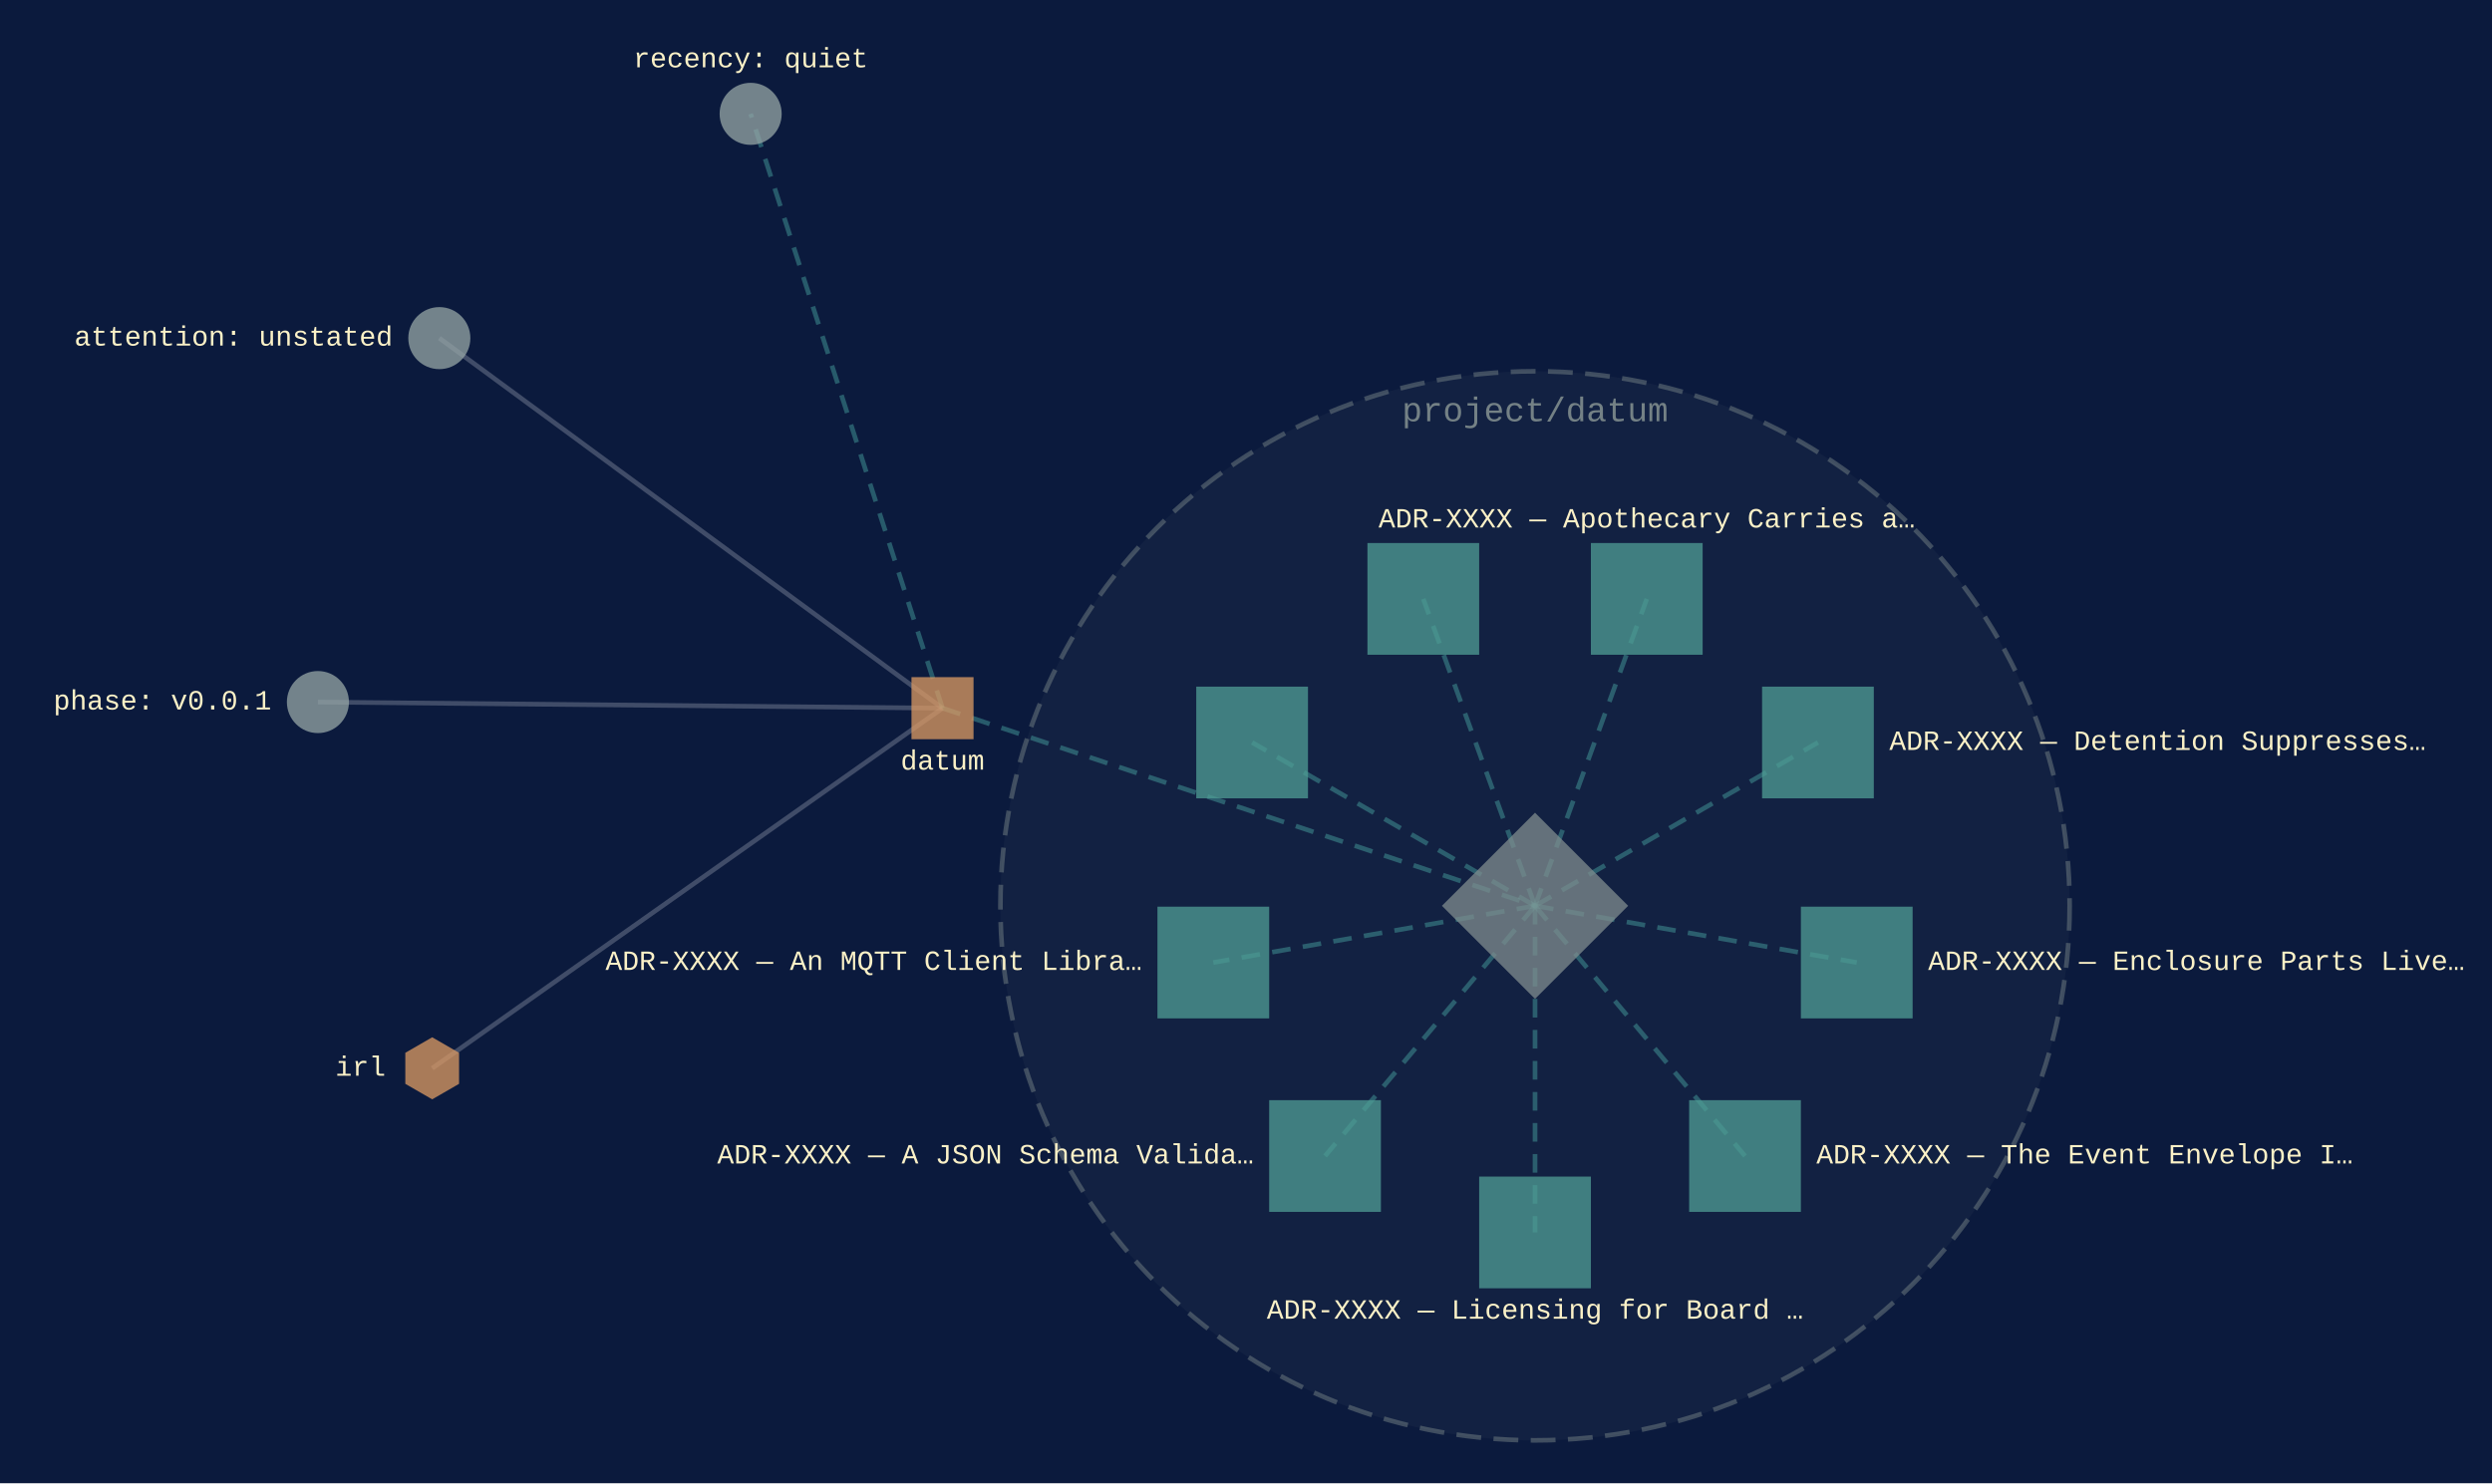
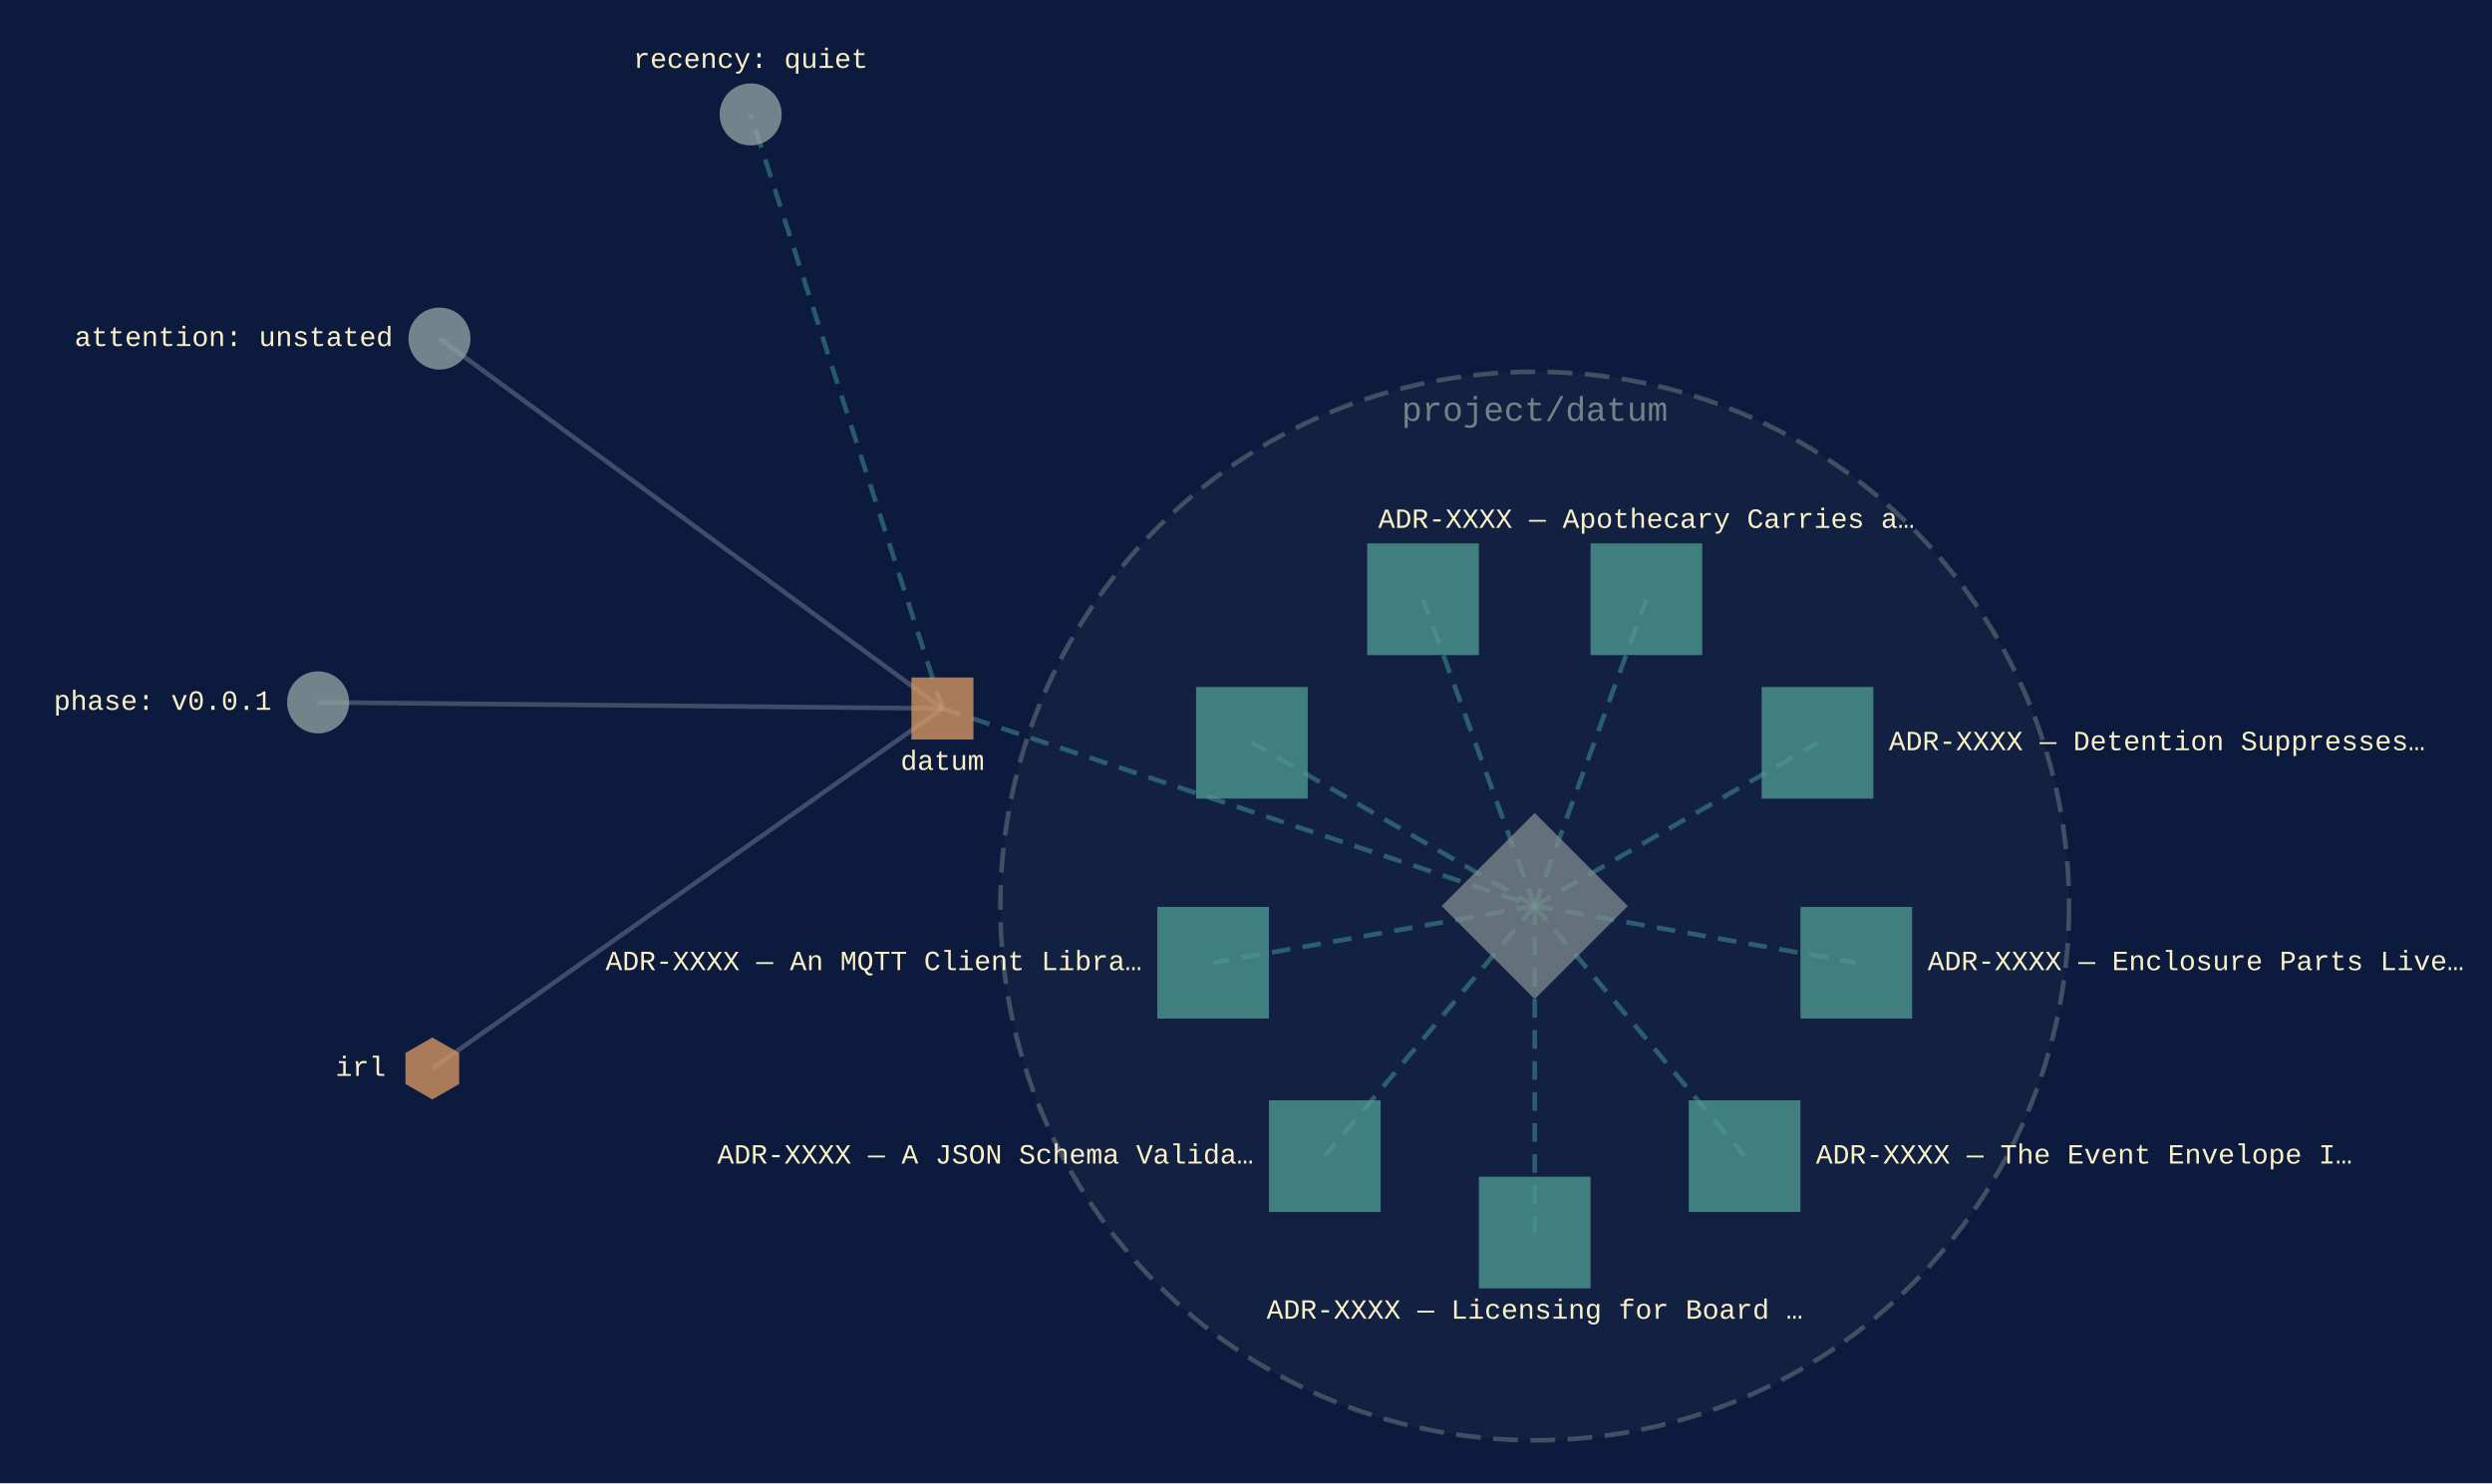
<svg xmlns="http://www.w3.org/2000/svg" width="1396" height="831" viewBox="0 0 1396 831" data-drawn="true" style="fill:rgb(0, 0, 0);fill-opacity:1;stroke:none;stroke-width:1px;stroke-opacity:1;stroke-dasharray:none;font-family:Consolas, Monaco, &quot;Courier New&quot;, monospace;font-size:16px;font-weight:400;text-anchor:start;visibility:visible">
  <rect width="100%" height="100%" fill="rgb(11, 26, 61)" />
-   <g transform="translate(527.9864,396.7778) scale(1.738632)">
+   <g transform="translate(527.9426,396.9509) scale(1.737898)">
    <g class="compound-backgrounds">
      <g class="compound-group depth-0">
        <circle cx="190.914" cy="63.688" r="172.257" fill="rgba(127, 140, 141, 0.07)" stroke="rgba(127, 140, 141, 0.45)" stroke-width="1.5" stroke-dasharray="8,4" style="fill:rgba(127, 140, 141, 0.07);stroke:rgba(127, 140, 141, 0.45);stroke-width:1.5px;stroke-dasharray:8px, 4px" />
-         <text text-anchor="middle" dominant-baseline="central" data-base-size="11" font-size="11" fill="rgba(127, 140, 141, 0.9)" style="fill:rgba(127, 140, 141, 0.9);font-size:11px;text-anchor:middle;display:block;dominant-baseline:central" x="190.914" y="-95.393">project/datum</text>
+         <text text-anchor="middle" dominant-baseline="central" data-base-size="11" font-size="11" fill="rgba(127, 140, 141, 0.9)" style="fill:rgba(127, 140, 141, 0.9);font-size:11px;text-anchor:middle;display:block;dominant-baseline:central" x="190.914" y="-95.668">project/datum</text>
      </g>
    </g>
    <g class="links">
      <line class="stream-edge" data-from="repo::datum" data-to="family::irl" data-style="solid" x1="0" y1="0" x2="-164.426" y2="116.054" stroke="#8a93a6" stroke-opacity="0.42" stroke-width="1.5" opacity="1" style="stroke:rgb(138, 147, 166);stroke-width:1.5px;stroke-opacity:0.42" />
      <line class="stream-edge" data-from="repo::datum" data-to="phase::v0.0.1" data-style="solid" x1="0" y1="0" x2="-201.247" y2="-1.97" stroke="#8a93a6" stroke-opacity="0.42" stroke-width="1.5" opacity="1" style="stroke:rgb(138, 147, 166);stroke-width:1.5px;stroke-opacity:0.42" />
      <line class="stream-edge" data-from="repo::datum" data-to="attention::unstated" data-style="solid" x1="0" y1="0" x2="-162.123" y2="-119.25" stroke="#8a93a6" stroke-opacity="0.42" stroke-width="1.5" opacity="1" style="stroke:rgb(138, 147, 166);stroke-width:1.5px;stroke-opacity:0.42" />
      <line class="stream-edge" data-from="repo::datum" data-to="recency::quiet" data-style="dashed" x1="0" y1="0" x2="-61.817" y2="-191.528" stroke="#4fb3ad" stroke-opacity="0.42" stroke-width="1.5" opacity="1" stroke-dasharray="6,4" style="stroke:rgb(79, 179, 173);stroke-width:1.5px;stroke-opacity:0.42;stroke-dasharray:6px, 4px" />
      <line class="stream-edge" data-from="repo::datum" data-to="branch::project/datum" data-style="dashed" x1="0" y1="0" x2="190.914" y2="63.688" stroke="#4fb3ad" stroke-opacity="0.42" stroke-width="1.5" opacity="1" stroke-dasharray="6,4" style="stroke:rgb(79, 179, 173);stroke-width:1.5px;stroke-opacity:0.42;stroke-dasharray:6px, 4px" />
      <line class="stream-edge" data-from="branch::project/datum" data-to="record::adr/DRAFT-apothecary-carries-the-part-through-its-whole-life.md" data-style="dashed" x1="190.914" y1="63.688" x2="226.914" y2="-35.221" stroke="#4fb3ad" stroke-opacity="0.42" stroke-width="1.5" opacity="1" stroke-dasharray="6,4" style="stroke:rgb(79, 179, 173);stroke-width:1.5px;stroke-opacity:0.42;stroke-dasharray:6px, 4px" />
      <line class="stream-edge" data-from="branch::project/datum" data-to="record::adr/DRAFT-detention-suppresses-at-the-topic.md" data-style="dashed" x1="190.914" y1="63.688" x2="282.069" y2="11.06" stroke="#4fb3ad" stroke-opacity="0.42" stroke-width="1.5" opacity="1" stroke-dasharray="6,4" style="stroke:rgb(79, 179, 173);stroke-width:1.5px;stroke-opacity:0.42;stroke-dasharray:6px, 4px" />
      <line class="stream-edge" data-from="branch::project/datum" data-to="record::adr/DRAFT-enclosure-parts-live-in-apothecary.md" data-style="dashed" x1="190.914" y1="63.688" x2="294.572" y2="81.966" stroke="#4fb3ad" stroke-opacity="0.42" stroke-width="1.5" opacity="1" stroke-dasharray="6,4" style="stroke:rgb(79, 179, 173);stroke-width:1.5px;stroke-opacity:0.42;stroke-dasharray:6px, 4px" />
      <line class="stream-edge" data-from="branch::project/datum" data-to="record::adr/DRAFT-event-envelope-is-the-seam.md" data-style="dashed" x1="190.914" y1="63.688" x2="258.572" y2="144.32" stroke="#4fb3ad" stroke-opacity="0.42" stroke-width="1.5" opacity="1" stroke-dasharray="6,4" style="stroke:rgb(79, 179, 173);stroke-width:1.5px;stroke-opacity:0.42;stroke-dasharray:6px, 4px" />
      <line class="stream-edge" data-from="branch::project/datum" data-to="record::adr/DRAFT-hardware-firmware-documentation-licensing.md" data-style="dashed" x1="190.914" y1="63.688" x2="190.914" y2="168.945" stroke="#4fb3ad" stroke-opacity="0.42" stroke-width="1.5" opacity="1" stroke-dasharray="6,4" style="stroke:rgb(79, 179, 173);stroke-width:1.5px;stroke-opacity:0.42;stroke-dasharray:6px, 4px" />
      <line class="stream-edge" data-from="branch::project/datum" data-to="record::adr/DRAFT-json-schema-validator-for-the-conformance-gate.md" data-style="dashed" x1="190.914" y1="63.688" x2="123.256" y2="144.32" stroke="#4fb3ad" stroke-opacity="0.42" stroke-width="1.5" opacity="1" stroke-dasharray="6,4" style="stroke:rgb(79, 179, 173);stroke-width:1.5px;stroke-opacity:0.42;stroke-dasharray:6px, 4px" />
      <line class="stream-edge" data-from="branch::project/datum" data-to="record::adr/DRAFT-mqtt-client-for-the-wire-harness.md" data-style="dashed" x1="190.914" y1="63.688" x2="87.256" y2="81.966" stroke="#4fb3ad" stroke-opacity="0.42" stroke-width="1.5" opacity="1" stroke-dasharray="6,4" style="stroke:rgb(79, 179, 173);stroke-width:1.5px;stroke-opacity:0.42;stroke-dasharray:6px, 4px" />
      <line class="stream-edge" data-from="branch::project/datum" data-to="record::adr/DRAFT-signal-only-control-no-mains-switching.md" data-style="dashed" x1="190.914" y1="63.688" x2="99.759" y2="11.06" stroke="#4fb3ad" stroke-opacity="0.42" stroke-width="1.5" opacity="1" stroke-dasharray="6,4" style="stroke:rgb(79, 179, 173);stroke-width:1.5px;stroke-opacity:0.42;stroke-dasharray:6px, 4px" />
      <line class="stream-edge" data-from="branch::project/datum" data-to="record::adr/DRAFT-usb-c-bus-power-reference-path.md" data-style="dashed" x1="190.914" y1="63.688" x2="154.914" y2="-35.221" stroke="#4fb3ad" stroke-opacity="0.42" stroke-width="1.5" opacity="1" stroke-dasharray="6,4" style="stroke:rgb(79, 179, 173);stroke-width:1.5px;stroke-opacity:0.42;stroke-dasharray:6px, 4px" />
    </g>
    <g class="nodes">
      <g class="graph-node" data-node-id="repo::datum" transform="scale(1,1)" opacity="1">
        <path d="M -10 -10 L 10 -10 L 10 10 L -10 10 Z" fill="#dd9b63" data-base-fill="#dd9b63" fill-opacity="0.75" stroke="#fff" stroke-width="0" style="fill:rgb(221, 155, 99);fill-opacity:0.75;stroke:rgb(255, 255, 255);stroke-width:0px" />
      </g>
      <g class="graph-node" data-node-id="family::irl" transform="translate(-164.4258, 116.054) scale(1,1)" opacity="1">
        <path d="M 0 -10 L 8.66 -5 L 8.66 5 L 0 10 L -8.66 5 L -8.66 -5 Z" fill="#dd9b63" data-base-fill="#dd9b63" fill-opacity="0.75" stroke="#fff" stroke-width="0" style="fill:rgb(221, 155, 99);fill-opacity:0.75;stroke:rgb(255, 255, 255);stroke-width:0px" />
      </g>
      <g class="graph-node" data-node-id="phase::v0.0.1" transform="translate(-201.2473, -1.969567) scale(1,1)" opacity="1">
        <path d="M 10 0 A 10 10 0 1 1 -10 0 A 10 10 0 1 1 10 0 Z" fill="#95a5a6" data-base-fill="#95a5a6" fill-opacity="0.75" stroke="#fff" stroke-width="0" style="fill:rgb(149, 165, 166);fill-opacity:0.75;stroke:rgb(255, 255, 255);stroke-width:0px" />
      </g>
      <g class="graph-node" data-node-id="attention::unstated" transform="translate(-162.1229, -119.2499) scale(1,1)" opacity="1">
        <path d="M 10 0 A 10 10 0 1 1 -10 0 A 10 10 0 1 1 10 0 Z" fill="#95a5a6" data-base-fill="#95a5a6" fill-opacity="0.75" stroke="#fff" stroke-width="0" style="fill:rgb(149, 165, 166);fill-opacity:0.75;stroke:rgb(255, 255, 255);stroke-width:0px" />
      </g>
      <g class="graph-node" data-node-id="recency::quiet" transform="translate(-61.81706, -191.5281) scale(1,1)" opacity="1">
        <path d="M 10 0 A 10 10 0 1 1 -10 0 A 10 10 0 1 1 10 0 Z" fill="#95a5a6" data-base-fill="#95a5a6" fill-opacity="0.75" stroke="#fff" stroke-width="0" style="fill:rgb(149, 165, 166);fill-opacity:0.75;stroke:rgb(255, 255, 255);stroke-width:0px" />
      </g>
      <g class="graph-node" data-node-id="branch::project/datum" transform="translate(190.914, 63.68846) scale(1,1)" opacity="1">
        <path d="M 0 -30 L 30 0 L 0 30 L -30 0 Z" fill="#7f8c8d" data-base-fill="#7f8c8d" fill-opacity="0.75" stroke="#fff" stroke-width="0" style="fill:rgb(127, 140, 141);fill-opacity:0.75;stroke:rgb(255, 255, 255);stroke-width:0px" />
      </g>
      <g class="graph-node" data-node-id="record::adr/DRAFT-apothecary-carries-the-part-through-its-whole-life.md" transform="translate(226.914, -35.22073) scale(1,1)" opacity="1">
        <path d="M -18 -18 L 18 -18 L 18 18 L -18 18 Z" fill="#4f9e94" data-base-fill="#4f9e94" fill-opacity="0.75" stroke="#fff" stroke-width="0" style="fill:rgb(79, 158, 148);fill-opacity:0.75;stroke:rgb(255, 255, 255);stroke-width:0px" />
      </g>
      <g class="graph-node" data-node-id="record::adr/DRAFT-detention-suppresses-at-the-topic.md" transform="translate(282.0692, 11.05998) scale(1,1)" opacity="1">
        <path d="M -18 -18 L 18 -18 L 18 18 L -18 18 Z" fill="#4f9e94" data-base-fill="#4f9e94" fill-opacity="0.75" stroke="#fff" stroke-width="0" style="fill:rgb(79, 158, 148);fill-opacity:0.75;stroke:rgb(255, 255, 255);stroke-width:0px" />
      </g>
      <g class="graph-node" data-node-id="record::adr/DRAFT-enclosure-parts-live-in-apothecary.md" transform="translate(294.5718, 81.96614) scale(1,1)" opacity="1">
        <path d="M -18 -18 L 18 -18 L 18 18 L -18 18 Z" fill="#4f9e94" data-base-fill="#4f9e94" fill-opacity="0.75" stroke="#fff" stroke-width="0" style="fill:rgb(79, 158, 148);fill-opacity:0.75;stroke:rgb(255, 255, 255);stroke-width:0px" />
      </g>
      <g class="graph-node" data-node-id="record::adr/DRAFT-event-envelope-is-the-seam.md" transform="translate(258.5718, 144.32) scale(1,1)" opacity="1">
        <path d="M -18 -18 L 18 -18 L 18 18 L -18 18 Z" fill="#4f9e94" data-base-fill="#4f9e94" fill-opacity="0.75" stroke="#fff" stroke-width="0" style="fill:rgb(79, 158, 148);fill-opacity:0.75;stroke:rgb(255, 255, 255);stroke-width:0px" />
      </g>
      <g class="graph-node" data-node-id="record::adr/DRAFT-hardware-firmware-documentation-licensing.md" transform="translate(190.914, 168.9454) scale(1,1)" opacity="1">
        <path d="M -18 -18 L 18 -18 L 18 18 L -18 18 Z" fill="#4f9e94" data-base-fill="#4f9e94" fill-opacity="0.75" stroke="#fff" stroke-width="0" style="fill:rgb(79, 158, 148);fill-opacity:0.75;stroke:rgb(255, 255, 255);stroke-width:0px" />
      </g>
      <g class="graph-node" data-node-id="record::adr/DRAFT-json-schema-validator-for-the-conformance-gate.md" transform="translate(123.2561, 144.32) scale(1,1)" opacity="1">
        <path d="M -18 -18 L 18 -18 L 18 18 L -18 18 Z" fill="#4f9e94" data-base-fill="#4f9e94" fill-opacity="0.75" stroke="#fff" stroke-width="0" style="fill:rgb(79, 158, 148);fill-opacity:0.75;stroke:rgb(255, 255, 255);stroke-width:0px" />
      </g>
      <g class="graph-node" data-node-id="record::adr/DRAFT-mqtt-client-for-the-wire-harness.md" transform="translate(87.2561, 81.96614) scale(1,1)" opacity="1">
        <path d="M -18 -18 L 18 -18 L 18 18 L -18 18 Z" fill="#4f9e94" data-base-fill="#4f9e94" fill-opacity="0.75" stroke="#fff" stroke-width="0" style="fill:rgb(79, 158, 148);fill-opacity:0.75;stroke:rgb(255, 255, 255);stroke-width:0px" />
      </g>
      <g class="graph-node" data-node-id="record::adr/DRAFT-signal-only-control-no-mains-switching.md" transform="translate(99.75877, 11.05998) scale(1,1)" opacity="1">
        <path d="M -18 -18 L 18 -18 L 18 18 L -18 18 Z" fill="#4f9e94" data-base-fill="#4f9e94" fill-opacity="0.75" stroke="#fff" stroke-width="0" style="fill:rgb(79, 158, 148);fill-opacity:0.75;stroke:rgb(255, 255, 255);stroke-width:0px" />
      </g>
      <g class="graph-node" data-node-id="record::adr/DRAFT-usb-c-bus-power-reference-path.md" transform="translate(154.914, -35.22073) scale(1,1)" opacity="1">
        <path d="M -18 -18 L 18 -18 L 18 18 L -18 18 Z" fill="#4f9e94" data-base-fill="#4f9e94" fill-opacity="0.75" stroke="#fff" stroke-width="0" style="fill:rgb(79, 158, 148);fill-opacity:0.75;stroke:rgb(255, 255, 255);stroke-width:0px" />
      </g>
    </g>
    <g class="labels">
      <text data-node-id="repo::datum" font-size="9" fill="#fbf1c7" x="0" y="15" text-anchor="middle" dominant-baseline="hanging" opacity="1" style="fill:rgb(251, 241, 199);font-size:9px;text-anchor:middle;display:block;dominant-baseline:hanging" visibility="visible">datum</text>
      <text data-node-id="family::irl" font-size="9" fill="#fbf1c7" x="-179.426" y="116.054" text-anchor="end" dominant-baseline="central" opacity="1" style="fill:rgb(251, 241, 199);font-size:9px;text-anchor:end;display:block;dominant-baseline:central" visibility="visible">irl</text>
      <text data-node-id="phase::v0.0.1" font-size="9" fill="#fbf1c7" x="-216.247" y="-1.97" text-anchor="end" dominant-baseline="central" opacity="1" style="fill:rgb(251, 241, 199);font-size:9px;text-anchor:end;display:block;dominant-baseline:central" visibility="visible">phase: v0.0.1</text>
      <text data-node-id="attention::unstated" font-size="9" fill="#fbf1c7" x="-177.123" y="-119.25" text-anchor="end" dominant-baseline="central" opacity="1" style="fill:rgb(251, 241, 199);font-size:9px;text-anchor:end;display:block;dominant-baseline:central" visibility="visible">attention: unstated</text>
      <text data-node-id="recency::quiet" font-size="9" fill="#fbf1c7" x="-61.817" y="-206.528" text-anchor="middle" dominant-baseline="auto" opacity="1" style="fill:rgb(251, 241, 199);font-size:9px;text-anchor:middle;display:block" visibility="visible">recency: quiet</text>
-       <text data-node-id="branch::project/datum" font-size="9" fill="#fbf1c7" x="190.914" y="105.688" text-anchor="middle" dominant-baseline="auto" opacity="1" style="fill:rgb(251, 241, 199);font-size:9px;text-anchor:middle;display:none">project/datum</text>
      <text data-node-id="record::adr/DRAFT-apothecary-carries-the-part-through-its-whole-life.md" font-size="9" fill="#fbf1c7" x="226.914" y="-58.221" text-anchor="middle" dominant-baseline="auto" opacity="1" style="fill:rgb(251, 241, 199);font-size:9px;text-anchor:middle;display:block" visibility="visible">ADR-XXXX — Apothecary Carries a…</text>
      <text data-node-id="record::adr/DRAFT-detention-suppresses-at-the-topic.md" font-size="9" fill="#fbf1c7" x="305.069" y="11.06" text-anchor="start" dominant-baseline="central" opacity="1" style="fill:rgb(251, 241, 199);font-size:9px;display:block;dominant-baseline:central" visibility="visible">ADR-XXXX — Detention Suppresses…</text>
      <text data-node-id="record::adr/DRAFT-enclosure-parts-live-in-apothecary.md" font-size="9" fill="#fbf1c7" x="317.572" y="81.966" text-anchor="start" dominant-baseline="central" opacity="1" style="fill:rgb(251, 241, 199);font-size:9px;display:block;dominant-baseline:central" visibility="visible">ADR-XXXX — Enclosure Parts Live…</text>
      <text data-node-id="record::adr/DRAFT-event-envelope-is-the-seam.md" font-size="9" fill="#fbf1c7" x="281.572" y="144.32" text-anchor="start" dominant-baseline="central" opacity="1" style="fill:rgb(251, 241, 199);font-size:9px;display:block;dominant-baseline:central" visibility="visible">ADR-XXXX — The Event Envelope I…</text>
      <text data-node-id="record::adr/DRAFT-hardware-firmware-documentation-licensing.md" font-size="9" fill="#fbf1c7" x="190.914" y="191.945" text-anchor="middle" dominant-baseline="hanging" opacity="1" style="fill:rgb(251, 241, 199);font-size:9px;text-anchor:middle;display:block;dominant-baseline:hanging" visibility="visible">ADR-XXXX — Licensing for Board …</text>
      <text data-node-id="record::adr/DRAFT-json-schema-validator-for-the-conformance-gate.md" font-size="9" fill="#fbf1c7" x="100.256" y="144.32" text-anchor="end" dominant-baseline="central" opacity="1" style="fill:rgb(251, 241, 199);font-size:9px;text-anchor:end;display:block;dominant-baseline:central" visibility="visible">ADR-XXXX — A JSON Schema Valida…</text>
      <text data-node-id="record::adr/DRAFT-mqtt-client-for-the-wire-harness.md" font-size="9" fill="#fbf1c7" x="64.256" y="81.966" text-anchor="end" dominant-baseline="central" opacity="1" style="fill:rgb(251, 241, 199);font-size:9px;text-anchor:end;display:block;dominant-baseline:central" visibility="visible">ADR-XXXX — An MQTT Client Libra…</text>
      <text data-node-id="record::adr/DRAFT-signal-only-control-no-mains-switching.md" font-size="9" fill="#fbf1c7" x="76.759" y="11.06" text-anchor="end" dominant-baseline="central" opacity="1" style="fill:rgb(251, 241, 199);font-size:9px;text-anchor:end;visibility:hidden;display:block;dominant-baseline:central" visibility="hidden">ADR-XXXX — Signal-Only Control:…</text>
      <text data-node-id="record::adr/DRAFT-usb-c-bus-power-reference-path.md" font-size="9" fill="#fbf1c7" x="154.914" y="-58.221" text-anchor="middle" dominant-baseline="auto" opacity="1" style="fill:rgb(251, 241, 199);font-size:9px;text-anchor:middle;visibility:hidden;display:block" visibility="hidden">ADR-XXXX — USB-C Bus Power Is t…</text>
    </g>
  </g>
  <g class="rad-layer" pointer-events="none" />
</svg>
